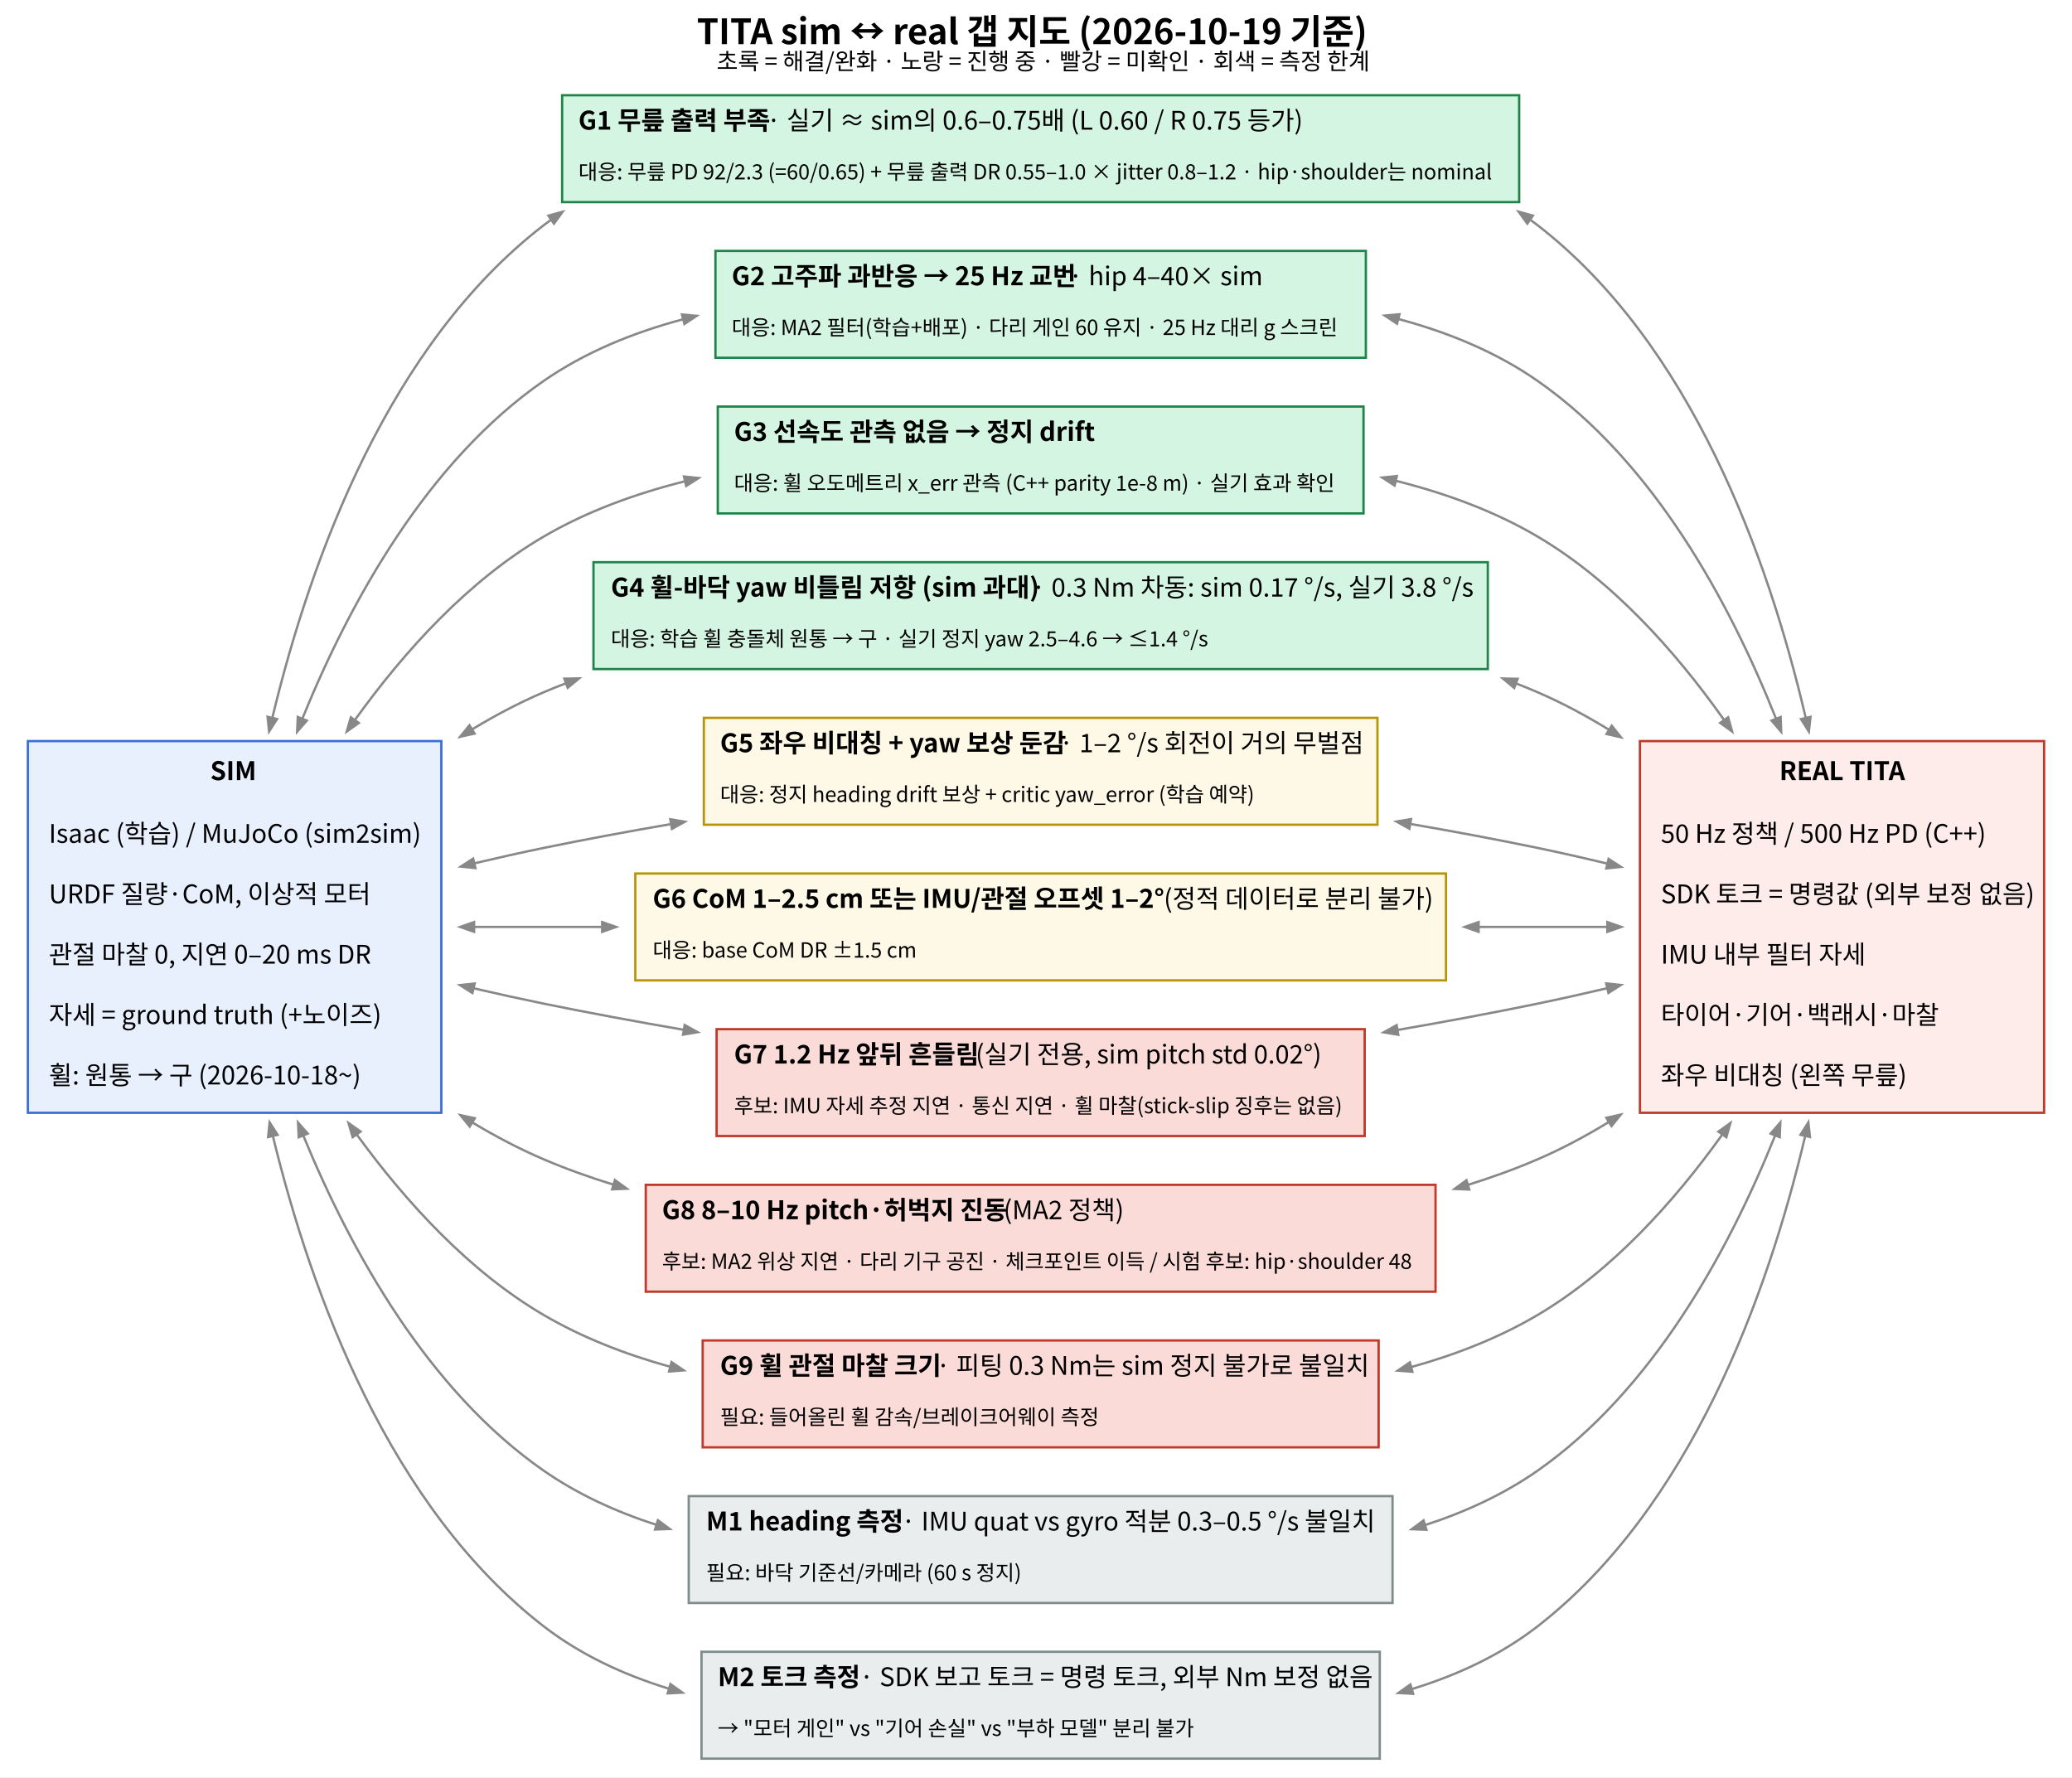
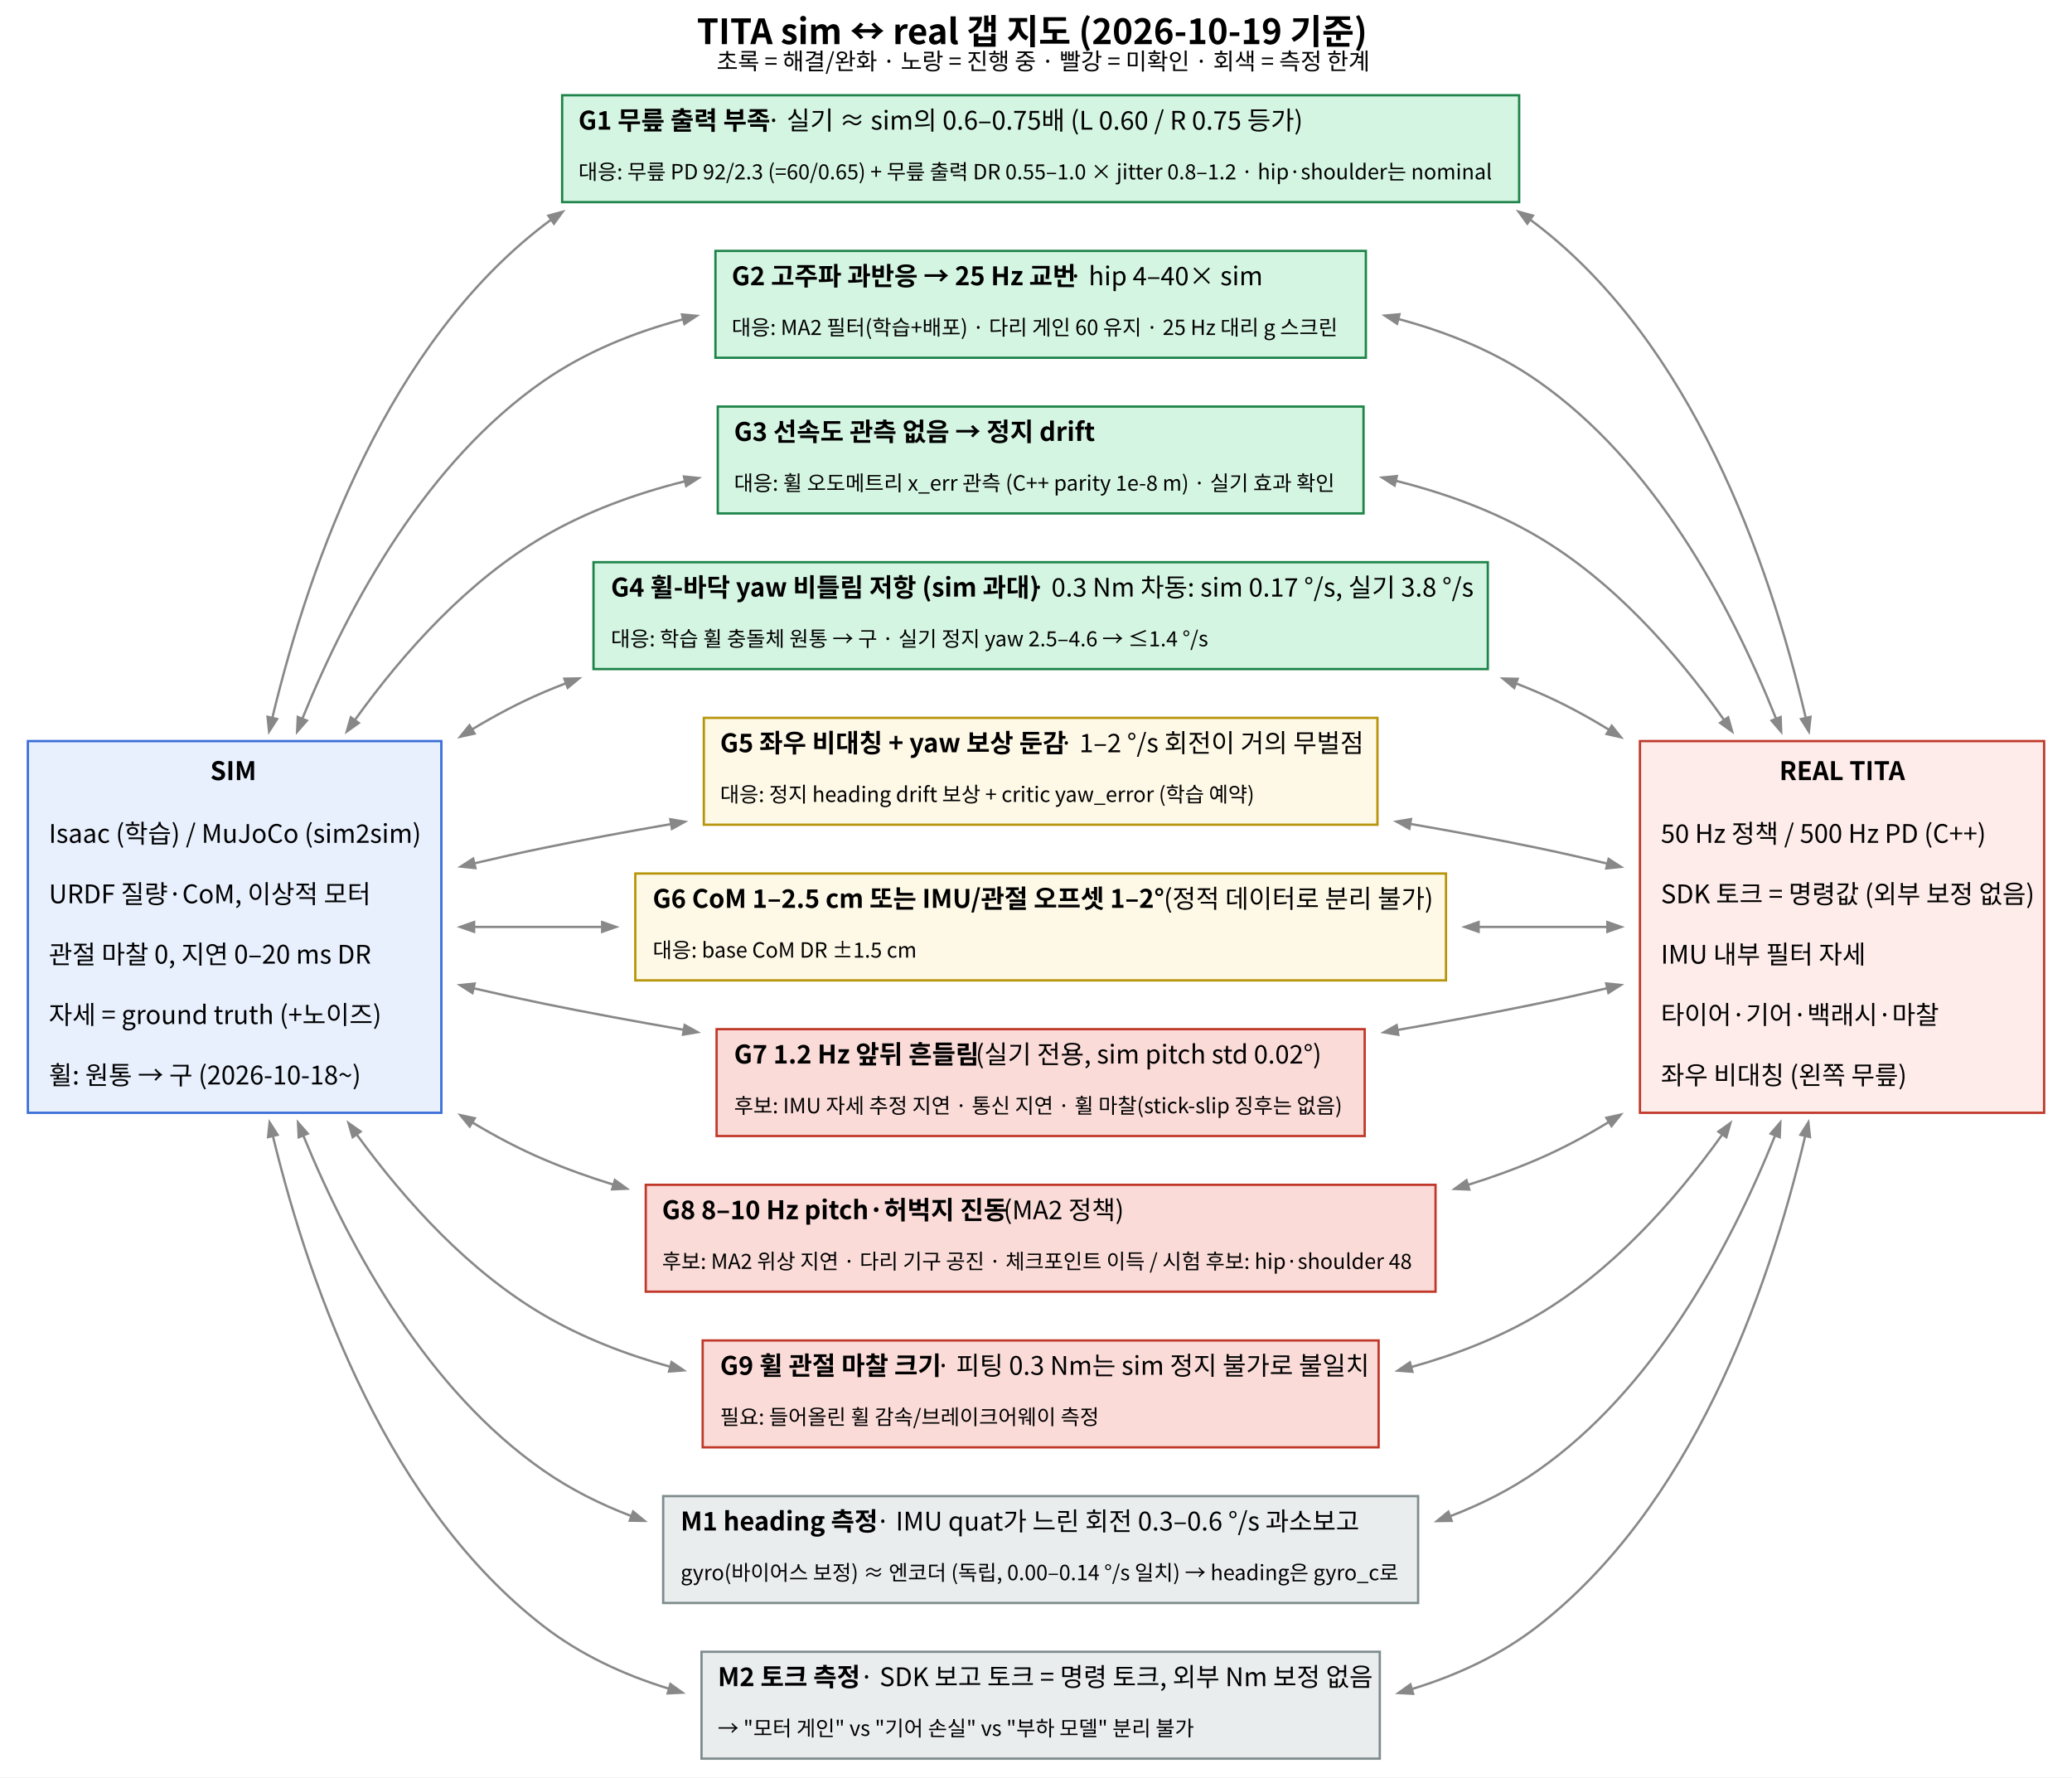
<svg xmlns="http://www.w3.org/2000/svg" width="892pt" height="765pt" viewBox="0.00 0.00 892.00 765.00">
  <g id="graph0" class="graph" transform="scale(1 1) rotate(0) translate(4 761)">
    <polygon fill="white" stroke="transparent" points="-4,4 -4,-761 888,-761 888,4 -4,4" />
    <text text-anchor="start" x="296" y="-742" font-family="Noto Sans CJK KR" font-weight="bold" font-size="15.00">TITA sim ↔ real 갭 지도 (2026-10-19 기준)</text>
    <text text-anchor="start" x="304.5" y="-731" font-family="Noto Sans CJK KR" font-size="10.00">초록 = 해결/완화 · 노랑 = 진행 중 · 빨강 = 미확인 · 회색 = 측정 한계</text>
    <g id="node1" class="node">
      <polygon fill="#e8f0fe" stroke="transparent" points="8,-282 8,-442 186,-442 186,-282 8,-282" />
      <text text-anchor="start" x="86.5" y="-425.2" font-family="Noto Sans CJK KR" font-weight="bold" font-size="11.00">SIM</text>
      <text text-anchor="start" x="17" y="-398.2" font-family="Noto Sans CJK KR" font-size="11.00">Isaac (학습) / MuJoCo (sim2sim)</text>
      <text text-anchor="start" x="17" y="-372.2" font-family="Noto Sans CJK KR" font-size="11.00">URDF 질량·CoM, 이상적 모터</text>
      <text text-anchor="start" x="17" y="-346.2" font-family="Noto Sans CJK KR" font-size="11.00">관절 마찰 0, 지연 0–20 ms DR</text>
      <text text-anchor="start" x="17" y="-320.2" font-family="Noto Sans CJK KR" font-size="11.00">자세 = ground truth (+노이즈)</text>
      <text text-anchor="start" x="17" y="-294.2" font-family="Noto Sans CJK KR" font-size="11.00">휠: 원통 → 구 (2026-10-18~)</text>
      <polygon fill="none" stroke="#3b6fd8" points="8,-282 8,-442 186,-442 186,-282 8,-282" />
    </g>
    <g id="node3" class="node">
      <polygon fill="#d5f5e3" stroke="transparent" points="238,-674 238,-720 650,-720 650,-674 238,-674" />
      <text text-anchor="start" x="245" y="-705.2" font-family="Noto Sans CJK KR" font-weight="bold" font-size="11.00">G1 무릎 출력 부족</text>
      <text text-anchor="start" x="326" y="-705.2" font-family="Noto Sans CJK KR" font-size="11.00"> · 실기 ≈ sim의 0.6–0.75배 (L 0.60 / R 0.75 등가)</text>
      <text text-anchor="start" x="245" y="-683.8" font-family="Noto Sans CJK KR" font-size="9.00">대응: 무릎 PD 92/2.3 (=60/0.65) + 무릎 출력 DR 0.55–1.0 × jitter 0.8–1.2 · hip·shoulder는 nominal</text>
      <polygon fill="none" stroke="#1e8449" points="238,-674 238,-720 650,-720 650,-674 238,-674" />
    </g>
    <g id="edge1" class="edge">
      <path fill="none" stroke="#888888" d="M113.31,-452.31C129.92,-521.25 163.55,-612.83 230,-664 231,-664.77 232.01,-665.53 233.03,-666.27" />
      <polygon fill="#888888" stroke="#888888" points="115.28,-451.49 111.85,-446.13 111.19,-452.46 115.28,-451.49" />
      <polygon fill="#888888" stroke="#888888" points="232.09,-668.17 238.22,-669.86 234.48,-664.72 232.09,-668.17" />
    </g>
    <g id="node4" class="node">
      <polygon fill="#d5f5e3" stroke="transparent" points="304,-607 304,-653 584,-653 584,-607 304,-607" />
      <text text-anchor="start" x="311" y="-638.2" font-family="Noto Sans CJK KR" font-weight="bold" font-size="11.00">G2 고주파 과반응 → 25 Hz 교번</text>
      <text text-anchor="start" x="456" y="-638.2" font-family="Noto Sans CJK KR" font-size="11.00"> · hip 4–40× sim</text>
      <text text-anchor="start" x="311" y="-616.8" font-family="Noto Sans CJK KR" font-size="9.00">대응: MA2 필터(학습+배포) · 다리 게인 60 유지 · 25 Hz 대리 g 스크린</text>
      <polygon fill="none" stroke="#1e8449" points="304,-607 304,-653 584,-653 584,-607 304,-607" />
    </g>
    <g id="edge2" class="edge">
      <path fill="none" stroke="#888888" d="M126.24,-451.85C146.88,-502.51 180.11,-562.4 230,-597 247.85,-609.38 268.55,-617.84 289.9,-623.52" />
      <polygon fill="#888888" stroke="#888888" points="128.1,-450.82 123.91,-446.03 124.2,-452.38 128.1,-450.82" />
      <polygon fill="#888888" stroke="#888888" points="289.6,-625.62 295.94,-625.05 290.64,-621.54 289.6,-625.62" />
    </g>
    <g id="node5" class="node">
      <polygon fill="#d5f5e3" stroke="transparent" points="305,-540 305,-586 583,-586 583,-540 305,-540" />
      <text text-anchor="start" x="312" y="-571.2" font-family="Noto Sans CJK KR" font-weight="bold" font-size="11.00">G3 선속도 관측 없음 → 정지 drift</text>
      <text text-anchor="start" x="312" y="-549.8" font-family="Noto Sans CJK KR" font-size="9.00">대응: 휠 오도메트리 x_err 관측 (C++ parity 1e-8 m) · 실기 효과 확인</text>
      <polygon fill="none" stroke="#1e8449" points="305,-540 305,-586 583,-586 583,-540 305,-540" />
    </g>
    <g id="edge3" class="edge">
      <path fill="none" stroke="#888888" d="M148.91,-451.25C170.21,-480.86 197.61,-511.06 230,-530 248.53,-540.84 269.44,-548.47 290.75,-553.8" />
      <polygon fill="#888888" stroke="#888888" points="150.46,-449.8 145.28,-446.12 147.04,-452.23 150.46,-449.8" />
      <polygon fill="#888888" stroke="#888888" points="290.44,-555.89 296.77,-555.24 291.42,-551.8 290.44,-555.89" />
    </g>
    <g id="node6" class="node">
      <polygon fill="#d5f5e3" stroke="transparent" points="251.5,-473 251.5,-519 636.5,-519 636.5,-473 251.5,-473" />
      <text text-anchor="start" x="259" y="-504.2" font-family="Noto Sans CJK KR" font-weight="bold" font-size="11.00">G4 휠-바닥 yaw 비틀림 저항 (sim 과대)</text>
      <text text-anchor="start" x="440" y="-504.2" font-family="Noto Sans CJK KR" font-size="11.00"> · 0.3 Nm 차동: sim 0.17 °/s, 실기 3.8 °/s</text>
      <text text-anchor="start" x="259" y="-482.8" font-family="Noto Sans CJK KR" font-size="9.00">대응: 학습 휠 충돌체 원통 → 구 · 실기 정지 yaw 2.5–4.6 → ≤1.4 °/s</text>
      <polygon fill="none" stroke="#1e8449" points="251.5,-473 251.5,-519 636.5,-519 636.5,-473 251.5,-473" />
    </g>
    <g id="edge4" class="edge">
      <path fill="none" stroke="#888888" d="M199.3,-447.08C209.3,-453.12 219.6,-458.56 230,-463 233.12,-464.33 236.28,-465.61 239.49,-466.84" />
      <polygon fill="#888888" stroke="#888888" points="200.31,-445.23 194.1,-443.87 198.1,-448.81 200.31,-445.23" />
      <polygon fill="#888888" stroke="#888888" points="238.94,-468.87 245.3,-468.99 240.4,-464.94 238.94,-468.87" />
    </g>
    <g id="node7" class="node">
      <polygon fill="#fef9e7" stroke="transparent" points="299,-406 299,-452 589,-452 589,-406 299,-406" />
      <text text-anchor="start" x="306" y="-437.2" font-family="Noto Sans CJK KR" font-weight="bold" font-size="11.00">G5 좌우 비대칭 + yaw 보상 둔감</text>
      <text text-anchor="start" x="452" y="-437.2" font-family="Noto Sans CJK KR" font-size="11.00"> · 1–2 °/s 회전이 거의 무벌점</text>
      <text text-anchor="start" x="306" y="-415.8" font-family="Noto Sans CJK KR" font-size="9.00">대응: 정지 heading drift 보상 + critic yaw_error (학습 예약)</text>
      <polygon fill="none" stroke="#b7950b" points="299,-406 299,-452 589,-452 589,-406 299,-406" />
    </g>
    <g id="edge5" class="edge">
      <path fill="none" stroke="#888888" d="M200.24,-389.39C210.27,-391.76 220.31,-394.01 230,-396 247.62,-399.62 266.13,-403.05 284.58,-406.23" />
      <polygon fill="#888888" stroke="#888888" points="200.67,-387.33 194.35,-387.98 199.7,-391.42 200.67,-387.33" />
      <polygon fill="#888888" stroke="#888888" points="284.56,-408.35 290.83,-407.29 285.27,-404.21 284.56,-408.35" />
    </g>
    <g id="node8" class="node">
      <polygon fill="#fef9e7" stroke="transparent" points="269.5,-339 269.5,-385 618.5,-385 618.5,-339 269.5,-339" />
      <text text-anchor="start" x="277" y="-370.2" font-family="Noto Sans CJK KR" font-weight="bold" font-size="11.00">G6 CoM 1–2.5 cm 또는 IMU/관절 오프셋 1–2°</text>
      <text text-anchor="start" x="497" y="-370.2" font-family="Noto Sans CJK KR" font-size="11.00"> (정적 데이터로 분리 불가)</text>
      <text text-anchor="start" x="277" y="-348.8" font-family="Noto Sans CJK KR" font-size="9.00">대응: base CoM DR ±1.5 cm</text>
      <polygon fill="none" stroke="#b7950b" points="269.5,-339 269.5,-385 618.5,-385 618.5,-339 269.5,-339" />
    </g>
    <g id="edge6" class="edge">
      <path fill="none" stroke="#888888" d="M200.32,-362C217.66,-362 236.14,-362 254.87,-362" />
      <polygon fill="#888888" stroke="#888888" points="200.1,-359.9 194.1,-362 200.1,-364.1 200.1,-359.9" />
      <polygon fill="#888888" stroke="#888888" points="255.23,-364.1 261.23,-362 255.23,-359.9 255.23,-364.1" />
    </g>
    <g id="node9" class="node">
      <polygon fill="#fadbd8" stroke="transparent" points="304.5,-272 304.5,-318 583.5,-318 583.5,-272 304.5,-272" />
      <text text-anchor="start" x="312" y="-303.2" font-family="Noto Sans CJK KR" font-weight="bold" font-size="11.00">G7 1.2 Hz 앞뒤 흔들림</text>
      <text text-anchor="start" x="416" y="-303.2" font-family="Noto Sans CJK KR" font-size="11.00"> (실기 전용, sim pitch std 0.02°)</text>
      <text text-anchor="start" x="312" y="-281.8" font-family="Noto Sans CJK KR" font-size="9.00">후보: IMU 자세 추정 지연 · 통신 지연 · 휠 마찰(stick-slip 징후는 없음)</text>
      <polygon fill="none" stroke="#c0392b" points="304.5,-272 304.5,-318 583.5,-318 583.5,-272 304.5,-272" />
    </g>
    <g id="edge7" class="edge">
      <path fill="none" stroke="#888888" d="M199.98,-335.57C210.09,-333.23 220.23,-331 230,-329 249.45,-325.02 269.98,-321.24 290.31,-317.73" />
      <polygon fill="#888888" stroke="#888888" points="199.39,-333.55 194.02,-336.96 200.34,-337.64 199.39,-333.55" />
      <polygon fill="#888888" stroke="#888888" points="290.76,-319.78 296.32,-316.7 290.05,-315.64 290.76,-319.78" />
    </g>
    <g id="node10" class="node">
      <polygon fill="#fadbd8" stroke="transparent" points="274,-205 274,-251 614,-251 614,-205 274,-205" />
      <text text-anchor="start" x="281" y="-236.2" font-family="Noto Sans CJK KR" font-weight="bold" font-size="11.00">G8 8–10 Hz pitch·허벅지 진동</text>
      <text text-anchor="start" x="428" y="-236.2" font-family="Noto Sans CJK KR" font-size="11.00"> (MA2 정책)</text>
      <text text-anchor="start" x="281" y="-214.8" font-family="Noto Sans CJK KR" font-size="9.00">후보: MA2 위상 지연 · 다리 기구 공진 · 체크포인트 이득 / 시험 후보: hip·shoulder 48</text>
      <polygon fill="none" stroke="#c0392b" points="274,-205 274,-251 614,-251 614,-205 274,-205" />
    </g>
    <g id="edge8" class="edge">
      <path fill="none" stroke="#888888" d="M199.38,-277.82C209.36,-271.83 219.64,-266.42 230,-262 239.66,-257.88 249.77,-254.25 260.1,-251.06" />
      <polygon fill="#888888" stroke="#888888" points="198.21,-276.08 194.19,-281 200.4,-279.66 198.21,-276.08" />
      <polygon fill="#888888" stroke="#888888" points="260.71,-253.06 265.86,-249.33 259.51,-249.04 260.71,-253.06" />
    </g>
    <g id="node11" class="node">
      <polygon fill="#fadbd8" stroke="transparent" points="298.5,-138 298.5,-184 589.5,-184 589.5,-138 298.5,-138" />
      <text text-anchor="start" x="306" y="-169.2" font-family="Noto Sans CJK KR" font-weight="bold" font-size="11.00">G9 휠 관절 마찰 크기</text>
      <text text-anchor="start" x="399" y="-169.2" font-family="Noto Sans CJK KR" font-size="11.00"> · 피팅 0.3 Nm는 sim 정지 불가로 불일치</text>
      <text text-anchor="start" x="306" y="-147.8" font-family="Noto Sans CJK KR" font-size="9.00">필요: 들어올린 휠 감속/브레이크어웨이 측정</text>
      <polygon fill="none" stroke="#c0392b" points="298.5,-138 298.5,-184 589.5,-184 589.5,-138 298.5,-138" />
    </g>
    <g id="edge9" class="edge">
      <path fill="none" stroke="#888888" d="M149.66,-272.53C170.89,-243.38 198.05,-213.72 230,-195 246.69,-185.22 265.32,-178 284.42,-172.71" />
      <polygon fill="#888888" stroke="#888888" points="147.83,-271.49 146.04,-277.59 151.24,-273.93 147.83,-271.49" />
      <polygon fill="#888888" stroke="#888888" points="285.1,-174.7 290.36,-171.13 284.02,-170.64 285.1,-174.7" />
    </g>
    <g id="node12" class="node">
-       <polygon fill="#eaeded" stroke="transparent" points="292.5,-71 292.5,-117 595.5,-117 595.5,-71 292.5,-71" />
-       <text text-anchor="start" x="300" y="-102.2" font-family="Noto Sans CJK KR" font-weight="bold" font-size="11.00">M1 heading 측정</text>
-       <text text-anchor="start" x="384" y="-102.2" font-family="Noto Sans CJK KR" font-size="11.00"> · IMU quat vs gyro 적분 0.3–0.5 °/s 불일치</text>
-       <text text-anchor="start" x="300" y="-80.8" font-family="Noto Sans CJK KR" font-size="9.00">필요: 바닥 기준선/카메라 (60 s 정지)</text>
-       <polygon fill="none" stroke="#7f8c8d" points="292.5,-71 292.5,-117 595.5,-117 595.5,-71 292.5,-71" />
+       <polygon fill="#eaeded" stroke="transparent" points="281.5,-71 281.5,-117 606.5,-117 606.5,-71 281.5,-71" />
+       <text text-anchor="start" x="289" y="-102.2" font-family="Noto Sans CJK KR" font-weight="bold" font-size="11.00">M1 heading 측정</text>
+       <text text-anchor="start" x="373" y="-102.2" font-family="Noto Sans CJK KR" font-size="11.00"> · IMU quat가 느린 회전 0.3–0.6 °/s 과소보고</text>
+       <text text-anchor="start" x="289" y="-80.8" font-family="Noto Sans CJK KR" font-size="9.00">gyro(바이어스 보정) ≈ 엔코더 (독립, 0.00–0.14 °/s 일치) → heading은 gyro_c로</text>
+       <polygon fill="none" stroke="#7f8c8d" points="281.5,-71 281.5,-117 606.5,-117 606.5,-71 281.5,-71" />
    </g>
    <g id="edge10" class="edge">
-       <path fill="none" stroke="#888888" d="M126.63,-272.05C147.34,-221.75 180.5,-162.43 230,-128 244.64,-117.82 261.2,-110.25 278.46,-104.67" />
+       <path fill="none" stroke="#888888" d="M126.63,-272.05C147.34,-221.75 180.5,-162.43 230,-128 241.57,-119.95 254.33,-113.54 267.7,-108.45" />
      <polygon fill="#888888" stroke="#888888" points="124.6,-271.47 124.29,-277.82 128.49,-273.05 124.6,-271.47" />
-       <polygon fill="#888888" stroke="#888888" points="279.23,-106.63 284.34,-102.85 277.99,-102.62 279.23,-106.63" />
+       <polygon fill="#888888" stroke="#888888" points="268.55,-110.38 273.46,-106.35 267.11,-106.43 268.55,-110.38" />
    </g>
    <g id="node13" class="node">
      <polygon fill="#eaeded" stroke="transparent" points="298,-4 298,-50 590,-50 590,-4 298,-4" />
      <text text-anchor="start" x="305" y="-35.2" font-family="Noto Sans CJK KR" font-weight="bold" font-size="11.00">M2 토크 측정</text>
      <text text-anchor="start" x="366" y="-35.2" font-family="Noto Sans CJK KR" font-size="11.00"> · SDK 보고 토크 = 명령 토크, 외부 Nm 보정 없음</text>
      <text text-anchor="start" x="305" y="-13.8" font-family="Noto Sans CJK KR" font-size="9.00">→ "모터 게인" vs "기어 손실" vs "부하 모델" 분리 불가</text>
      <polygon fill="none" stroke="#7f8c8d" points="298,-4 298,-50 590,-50 590,-4 298,-4" />
    </g>
    <g id="edge11" class="edge">
      <path fill="none" stroke="#888888" d="M113.54,-271.72C130.26,-203.09 163.93,-112.06 230,-61 245.91,-48.7 264.52,-40.07 283.99,-34.1" />
      <polygon fill="#888888" stroke="#888888" points="111.42,-271.55 112.07,-277.87 115.51,-272.52 111.42,-271.55" />
      <polygon fill="#888888" stroke="#888888" points="284.61,-36.11 289.78,-32.41 283.44,-32.08 284.61,-36.11" />
    </g>
    <g id="node2" class="node">
      <polygon fill="#fdecea" stroke="transparent" points="702,-282 702,-442 876,-442 876,-282 702,-282" />
      <text text-anchor="start" x="762" y="-425.2" font-family="Noto Sans CJK KR" font-weight="bold" font-size="11.00">REAL TITA</text>
      <text text-anchor="start" x="711" y="-398.2" font-family="Noto Sans CJK KR" font-size="11.00">50 Hz 정책 / 500 Hz PD (C++)</text>
      <text text-anchor="start" x="711" y="-372.2" font-family="Noto Sans CJK KR" font-size="11.00">SDK 토크 = 명령값 (외부 보정 없음)</text>
      <text text-anchor="start" x="711" y="-346.2" font-family="Noto Sans CJK KR" font-size="11.00">IMU 내부 필터 자세</text>
      <text text-anchor="start" x="711" y="-320.2" font-family="Noto Sans CJK KR" font-size="11.00">타이어·기어·백래시·마찰</text>
      <text text-anchor="start" x="711" y="-294.2" font-family="Noto Sans CJK KR" font-size="11.00">좌우 비대칭 (왼쪽 무릎)</text>
      <polygon fill="none" stroke="#c0392b" points="702,-282 702,-442 876,-442 876,-282 702,-282" />
    </g>
    <g id="edge12" class="edge">
      <path fill="none" stroke="#888888" d="M654.97,-666.28C655.99,-665.53 657,-664.77 658,-664 724.15,-612.77 757.17,-521.2 773.31,-452.28" />
      <polygon fill="#888888" stroke="#888888" points="653.52,-664.73 649.79,-669.88 655.92,-668.18 653.52,-664.73" />
      <polygon fill="#888888" stroke="#888888" points="775.43,-452.42 774.72,-446.1 771.34,-451.48 775.43,-452.42" />
    </g>
    <g id="edge13" class="edge">
      <path fill="none" stroke="#888888" d="M598.17,-623.63C619.51,-617.93 640.19,-609.44 658,-597 707.6,-562.36 740.32,-502.47 760.52,-451.82" />
      <polygon fill="#888888" stroke="#888888" points="597.44,-621.65 592.14,-625.16 598.47,-625.72 597.44,-621.65" />
      <polygon fill="#888888" stroke="#888888" points="762.57,-452.36 762.8,-446.01 758.66,-450.82 762.57,-452.36" />
    </g>
    <g id="edge14" class="edge">
      <path fill="none" stroke="#888888" d="M597.07,-553.99C618.45,-548.64 639.44,-540.95 658,-530 690.13,-511.05 717.16,-480.84 738.11,-451.24" />
      <polygon fill="#888888" stroke="#888888" points="596.37,-552 591.03,-555.44 597.35,-556.08 596.37,-552" />
      <polygon fill="#888888" stroke="#888888" points="739.98,-452.23 741.69,-446.11 736.53,-449.83 739.98,-452.23" />
    </g>
    <g id="edge15" class="edge">
      <path fill="none" stroke="#888888" d="M648.69,-466.81C651.83,-465.59 654.94,-464.32 658,-463 668.39,-458.52 678.68,-453.01 688.65,-446.89" />
      <polygon fill="#888888" stroke="#888888" points="647.87,-464.87 642.99,-468.94 649.35,-468.8 647.87,-464.87" />
      <polygon fill="#888888" stroke="#888888" points="689.86,-448.61 693.83,-443.64 687.63,-445.05 689.86,-448.61" />
    </g>
    <g id="edge16" class="edge">
      <path fill="none" stroke="#888888" d="M603.44,-406.29C621.88,-403.1 640.39,-399.66 658,-396 667.74,-393.98 677.84,-391.69 687.91,-389.27" />
      <polygon fill="#888888" stroke="#888888" points="602.74,-404.28 597.19,-407.36 603.45,-408.42 602.74,-404.28" />
      <polygon fill="#888888" stroke="#888888" points="688.5,-391.29 693.83,-387.84 687.51,-387.21 688.5,-391.29" />
    </g>
    <g id="edge17" class="edge">
      <path fill="none" stroke="#888888" d="M632.54,-362C651.47,-362 670.13,-362 687.59,-362" />
      <polygon fill="#888888" stroke="#888888" points="632.54,-359.9 626.54,-362 632.54,-364.1 632.54,-359.9" />
      <polygon fill="#888888" stroke="#888888" points="687.97,-364.1 693.97,-362 687.97,-359.9 687.97,-364.1" />
    </g>
    <g id="edge18" class="edge">
      <path fill="none" stroke="#888888" d="M597.7,-317.66C618.03,-321.18 638.56,-324.99 658,-329 667.72,-331.01 677.81,-333.26 687.88,-335.62" />
      <polygon fill="#888888" stroke="#888888" points="597.96,-315.58 591.69,-316.63 597.25,-319.72 597.96,-315.58" />
      <polygon fill="#888888" stroke="#888888" points="687.47,-337.68 693.8,-337.02 688.44,-333.6 687.47,-337.68" />
    </g>
    <g id="edge19" class="edge">
      <path fill="none" stroke="#888888" d="M627.94,-250.97C638.26,-254.19 648.35,-257.84 658,-262 668.35,-266.46 678.62,-271.94 688.56,-278.01" />
      <polygon fill="#888888" stroke="#888888" points="628.53,-248.96 622.18,-249.23 627.32,-252.98 628.53,-248.96" />
      <polygon fill="#888888" stroke="#888888" points="687.54,-279.84 693.74,-281.23 689.76,-276.27 687.54,-279.84" />
    </g>
    <g id="edge20" class="edge">
      <path fill="none" stroke="#888888" d="M603.65,-172.59C622.74,-177.9 641.35,-185.16 658,-195 689.69,-213.73 716.49,-243.39 737.38,-272.54" />
      <polygon fill="#888888" stroke="#888888" points="604.05,-170.53 597.71,-171.01 602.97,-174.58 604.05,-170.53" />
      <polygon fill="#888888" stroke="#888888" points="735.77,-273.9 740.94,-277.6 739.2,-271.48 735.77,-273.9" />
    </g>
    <g id="edge21" class="edge">
-       <path fill="none" stroke="#888888" d="M609.6,-104.57C626.85,-110.17 643.39,-117.77 658,-128 707.21,-162.46 739.87,-221.79 760.14,-272.08" />
-       <polygon fill="#888888" stroke="#888888" points="610.08,-102.52 603.73,-102.75 608.83,-106.54 610.08,-102.52" />
+       <path fill="none" stroke="#888888" d="M620.36,-108.37C633.71,-113.48 646.46,-119.92 658,-128 707.21,-162.46 739.87,-221.79 760.14,-272.08" />
+       <polygon fill="#888888" stroke="#888888" points="620.96,-106.35 614.6,-106.26 619.51,-110.29 620.96,-106.35" />
      <polygon fill="#888888" stroke="#888888" points="758.27,-273.05 762.43,-277.85 762.17,-271.5 758.27,-273.05" />
    </g>
    <g id="edge22" class="edge">
      <path fill="none" stroke="#888888" d="M603.82,-33.95C623.38,-39.93 642.06,-48.61 658,-61 723.77,-112.12 756.82,-203.14 773.08,-271.75" />
      <polygon fill="#888888" stroke="#888888" points="604.36,-31.91 598.01,-32.25 603.18,-35.95 604.36,-31.91" />
      <polygon fill="#888888" stroke="#888888" points="771.1,-272.53 774.5,-277.9 775.19,-271.58 771.1,-272.53" />
    </g>
  </g>
</svg>
